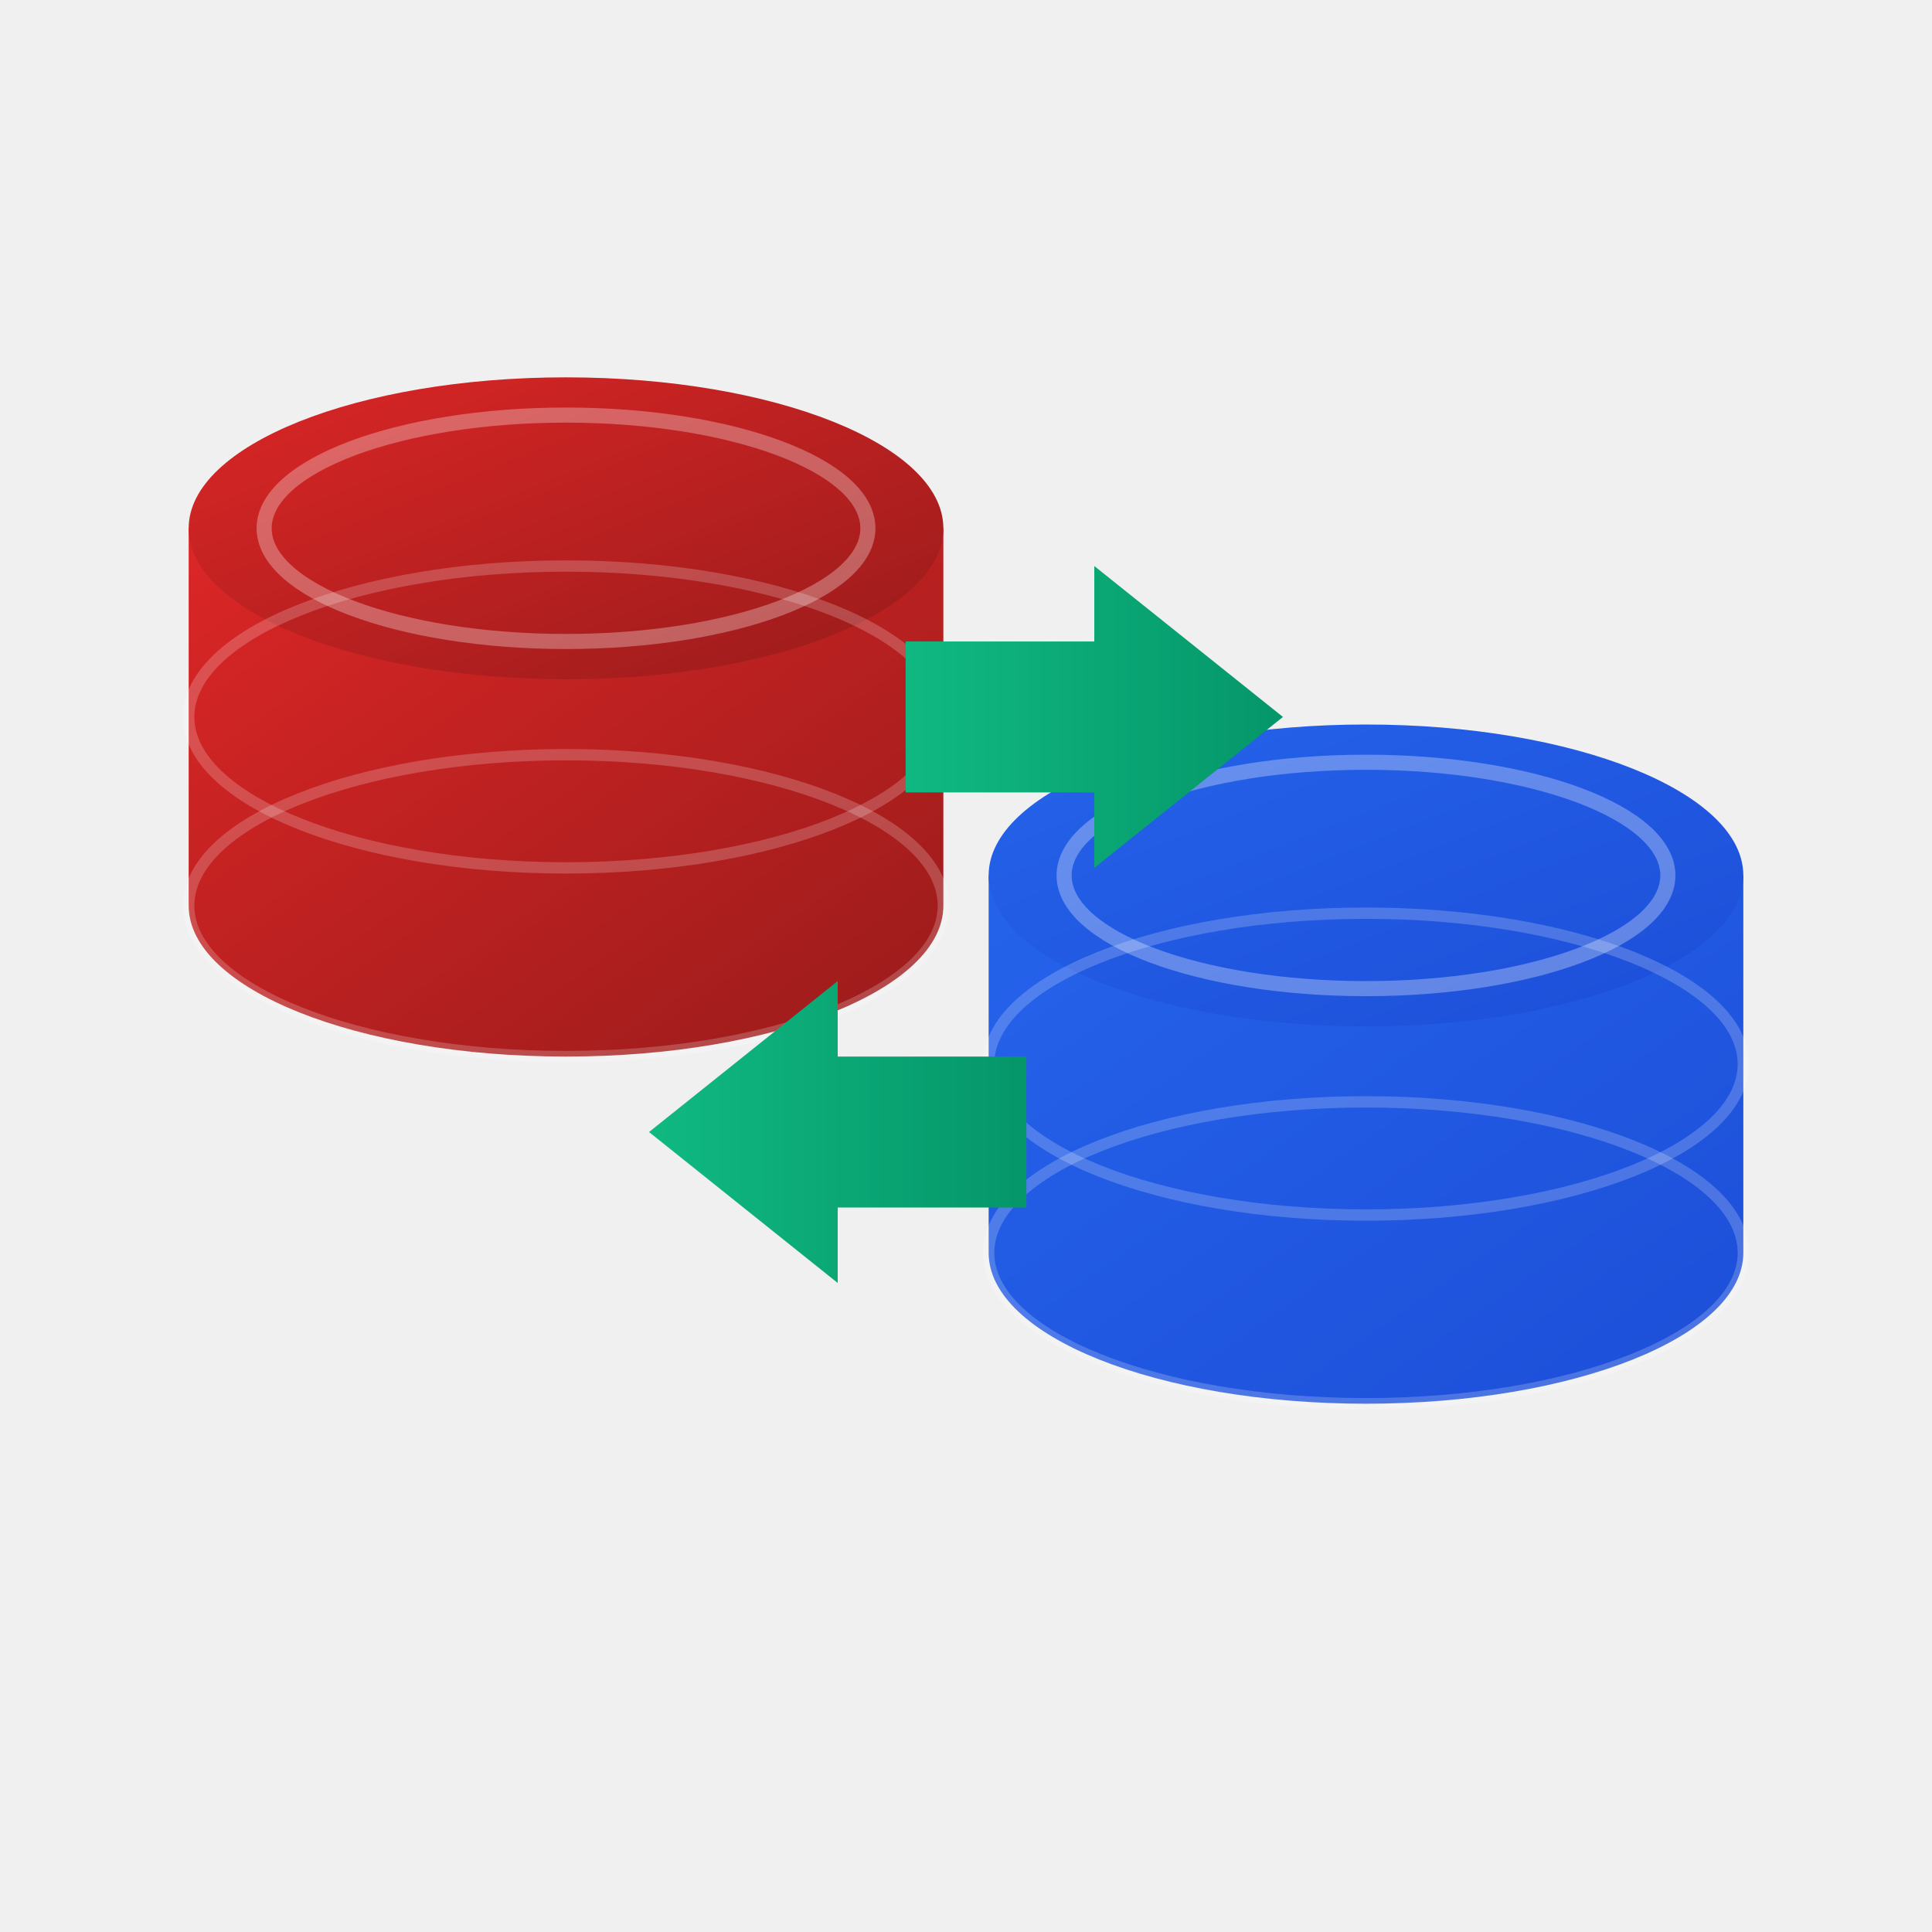
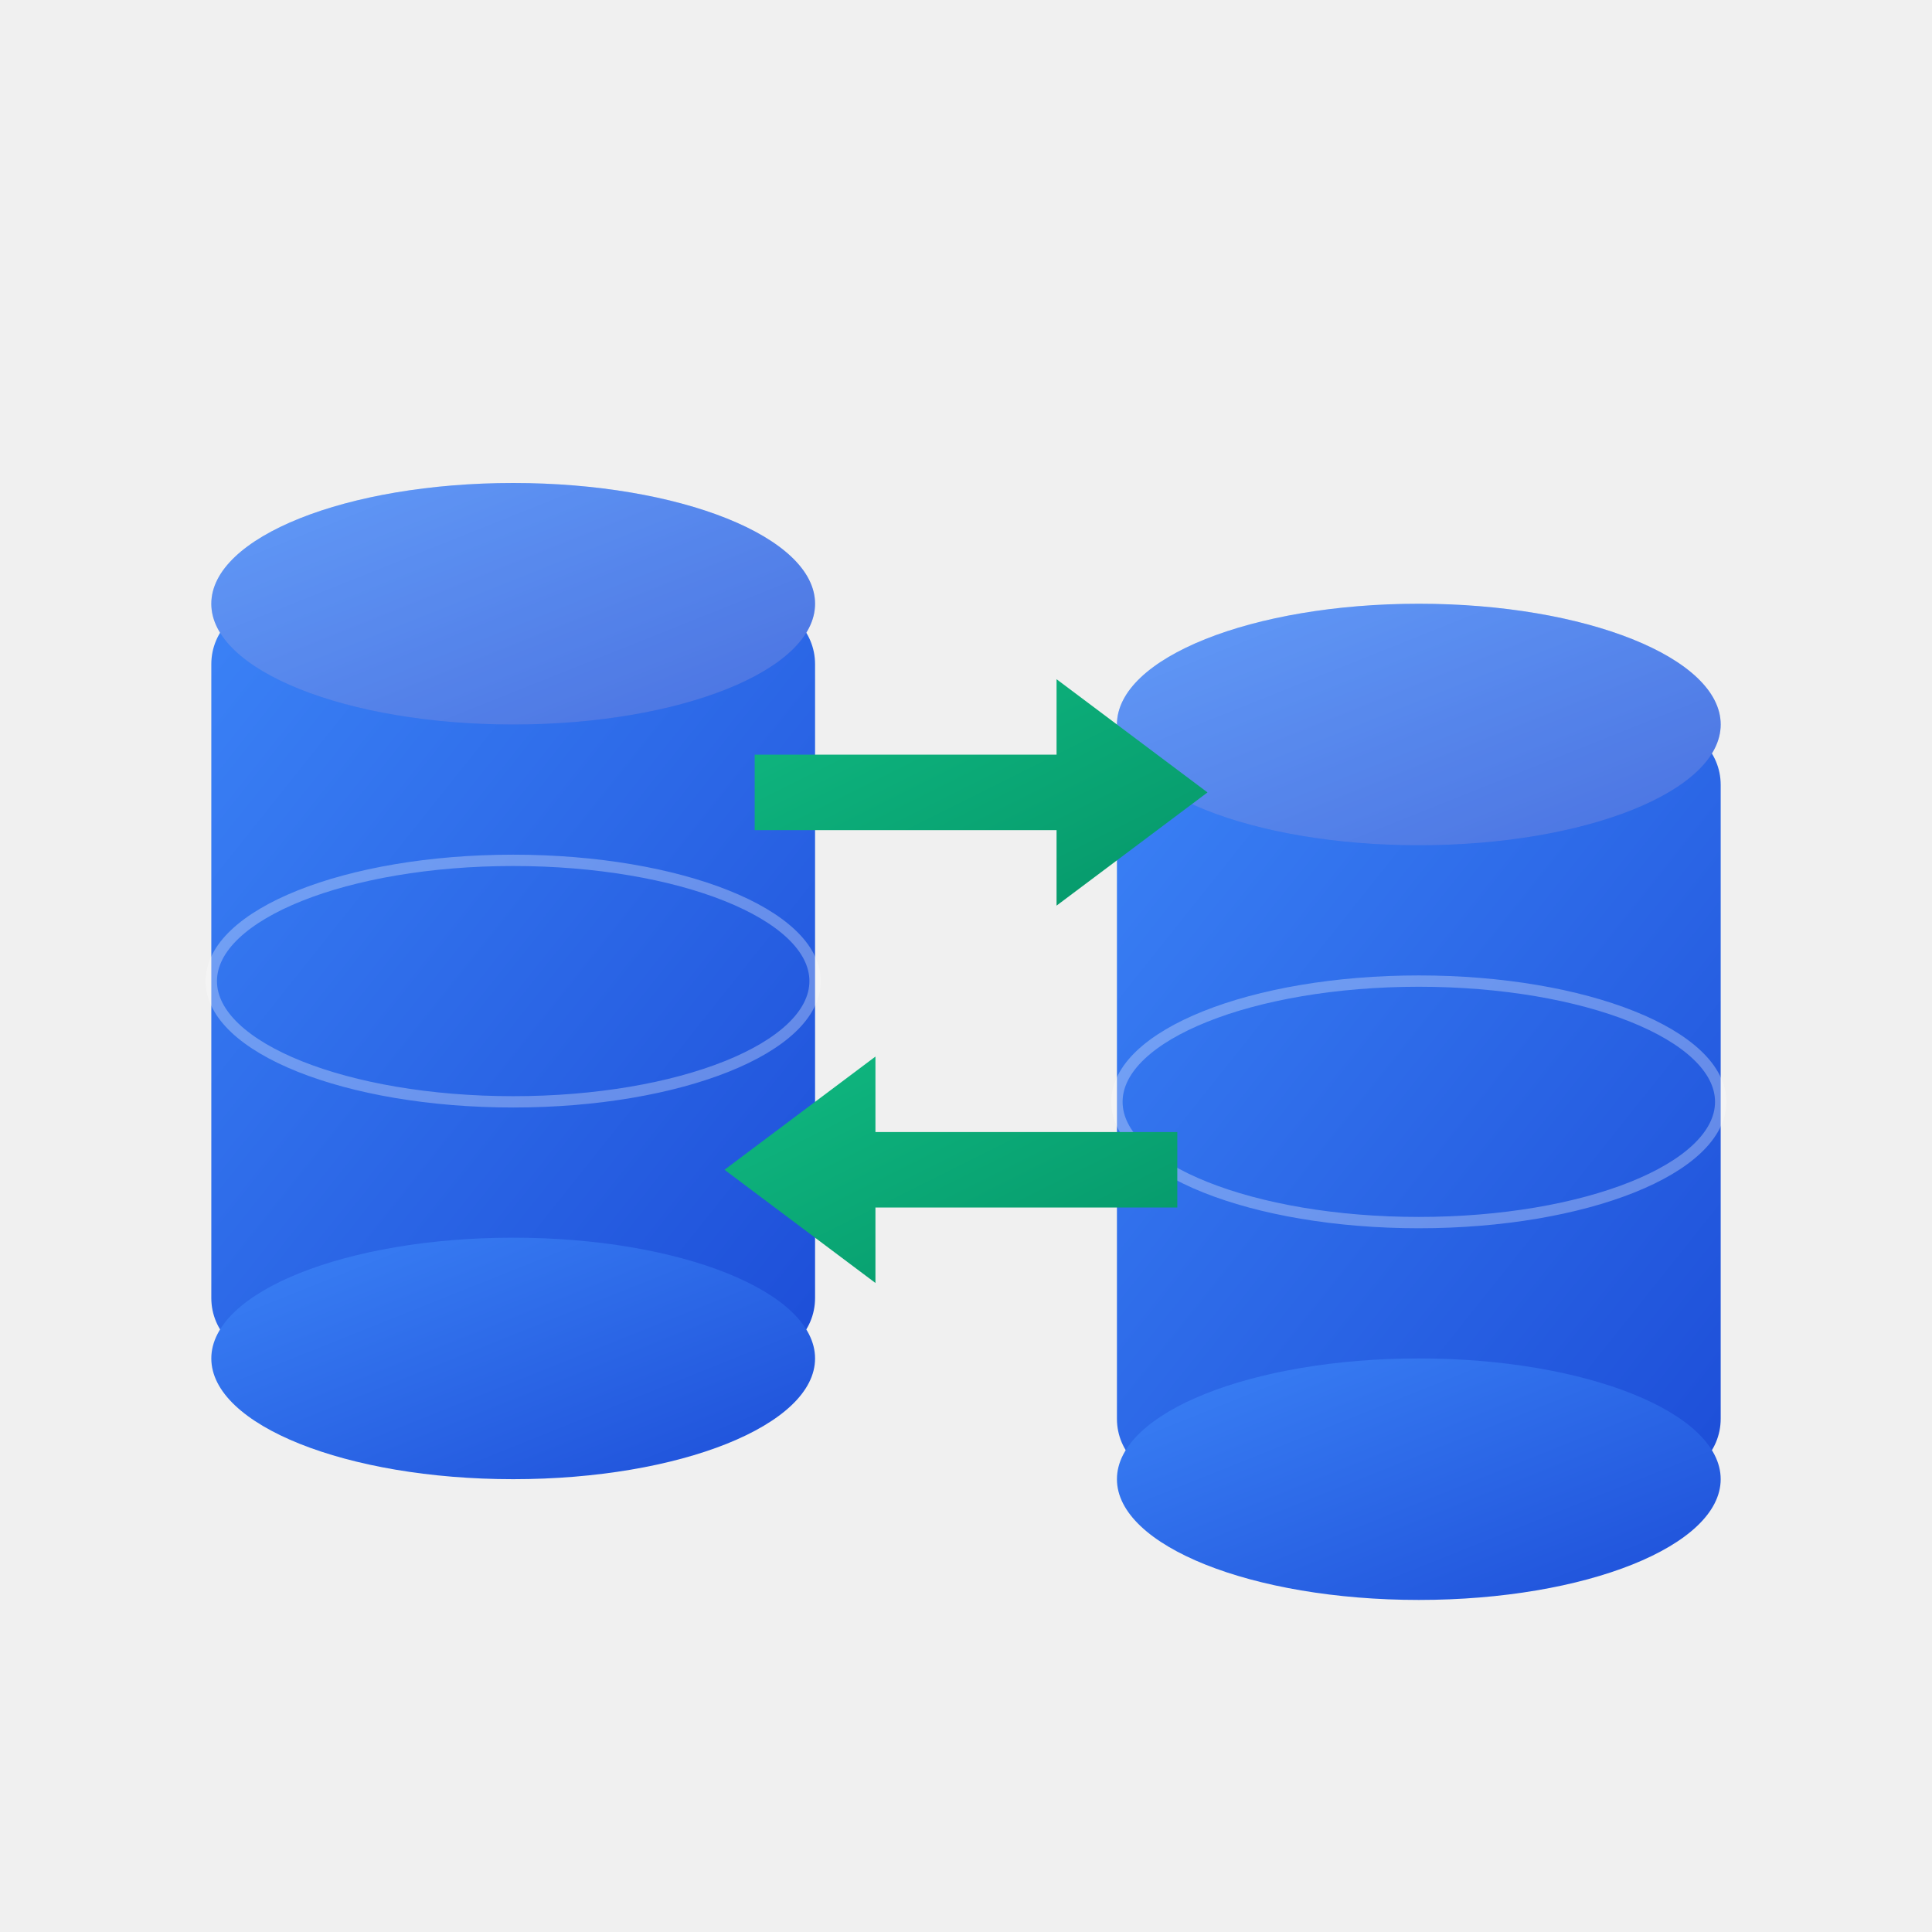
- <svg xmlns="http://www.w3.org/2000/svg" width="1024" height="1024" viewBox="0 0 1024 1024">
+ <svg xmlns="http://www.w3.org/2000/svg" width="512" height="512" viewBox="0 0 512 512">
  <defs>
-     <linearGradient id="dbGrad1" x1="0%" y1="0%" x2="100%" y2="100%">
-       <stop offset="0%" stop-color="#DC2626" />
-       <stop offset="100%" stop-color="#991B1B" />
-     </linearGradient>
-     <linearGradient id="dbGrad2" x1="0%" y1="0%" x2="100%" y2="100%">
-       <stop offset="0%" stop-color="#2563EB" />
+     <linearGradient id="logoGradPrimary" x1="0%" y1="0%" x2="100%" y2="100%">
+       <stop offset="0%" stop-color="#3B82F6" />
      <stop offset="100%" stop-color="#1D4ED8" />
    </linearGradient>
-     <linearGradient id="arrowGrad" x1="0%" y1="0%" x2="100%" y2="0%">
+     <linearGradient id="logoGradSecondary" x1="0%" y1="0%" x2="100%" y2="100%">
      <stop offset="0%" stop-color="#10B981" />
      <stop offset="100%" stop-color="#059669" />
    </linearGradient>
  </defs>
-   <g transform="translate(100, 200)">
-     <path d="M0 80v200c0 44.2 89.5 80 200 80s200-35.8 200-80V80" fill="url(#dbGrad1)" />
-     <ellipse cx="200" cy="80" rx="200" ry="80" fill="url(#dbGrad1)" />
-     <ellipse cx="200" cy="80" rx="160" ry="60" fill="none" stroke="white" stroke-width="8" opacity="0.3" />
-     <ellipse cx="200" cy="180" rx="200" ry="80" fill="none" stroke="white" stroke-width="6" opacity="0.2" />
-     <ellipse cx="200" cy="280" rx="200" ry="80" fill="none" stroke="white" stroke-width="6" opacity="0.2" />
+   <g transform="translate(56, 120)">
+     <rect x="0" y="40" width="160" height="200" rx="16" fill="url(#logoGradPrimary)" />
+     <ellipse cx="80" cy="40" rx="80" ry="32" fill="url(#logoGradPrimary)" />
+     <ellipse cx="80" cy="40" rx="80" ry="32" fill="white" opacity="0.2" />
+     <ellipse cx="80" cy="140" rx="80" ry="32" fill="none" stroke="white" stroke-width="3" opacity="0.3" />
+     <ellipse cx="80" cy="240" rx="80" ry="32" fill="url(#logoGradPrimary)" />
  </g>
-   <g transform="translate(524, 384)">
-     <path d="M0 80v200c0 44.2 89.5 80 200 80s200-35.8 200-80V80" fill="url(#dbGrad2)" />
-     <ellipse cx="200" cy="80" rx="200" ry="80" fill="url(#dbGrad2)" />
-     <ellipse cx="200" cy="80" rx="160" ry="60" fill="none" stroke="white" stroke-width="8" opacity="0.3" />
-     <ellipse cx="200" cy="180" rx="200" ry="80" fill="none" stroke="white" stroke-width="6" opacity="0.2" />
-     <ellipse cx="200" cy="280" rx="200" ry="80" fill="none" stroke="white" stroke-width="6" opacity="0.2" />
+   <g transform="translate(296, 152)">
+     <rect x="0" y="40" width="160" height="200" rx="16" fill="url(#logoGradPrimary)" />
+     <ellipse cx="80" cy="40" rx="80" ry="32" fill="url(#logoGradPrimary)" />
+     <ellipse cx="80" cy="40" rx="80" ry="32" fill="white" opacity="0.2" />
+     <ellipse cx="80" cy="140" rx="80" ry="32" fill="none" stroke="white" stroke-width="3" opacity="0.3" />
+     <ellipse cx="80" cy="240" rx="80" ry="32" fill="url(#logoGradPrimary)" />
  </g>
-   <g fill="url(#arrowGrad)">
-     <path d="M480 340 L580 340 L580 300 L680 380 L580 460 L580 420 L480 420 Z" />
-     <path d="M544 560 L444 560 L444 520 L344 600 L444 680 L444 640 L544 640 Z" />
+   <g fill="url(#logoGradSecondary)">
+     <path d="M200 200 L280 200 L280 180 L320 210 L280 240 L280 220 L200 220 Z" />
+     <path d="M312 300 L232 300 L232 280 L192 310 L232 340 L232 320 L312 320 Z" />
  </g>
</svg>
